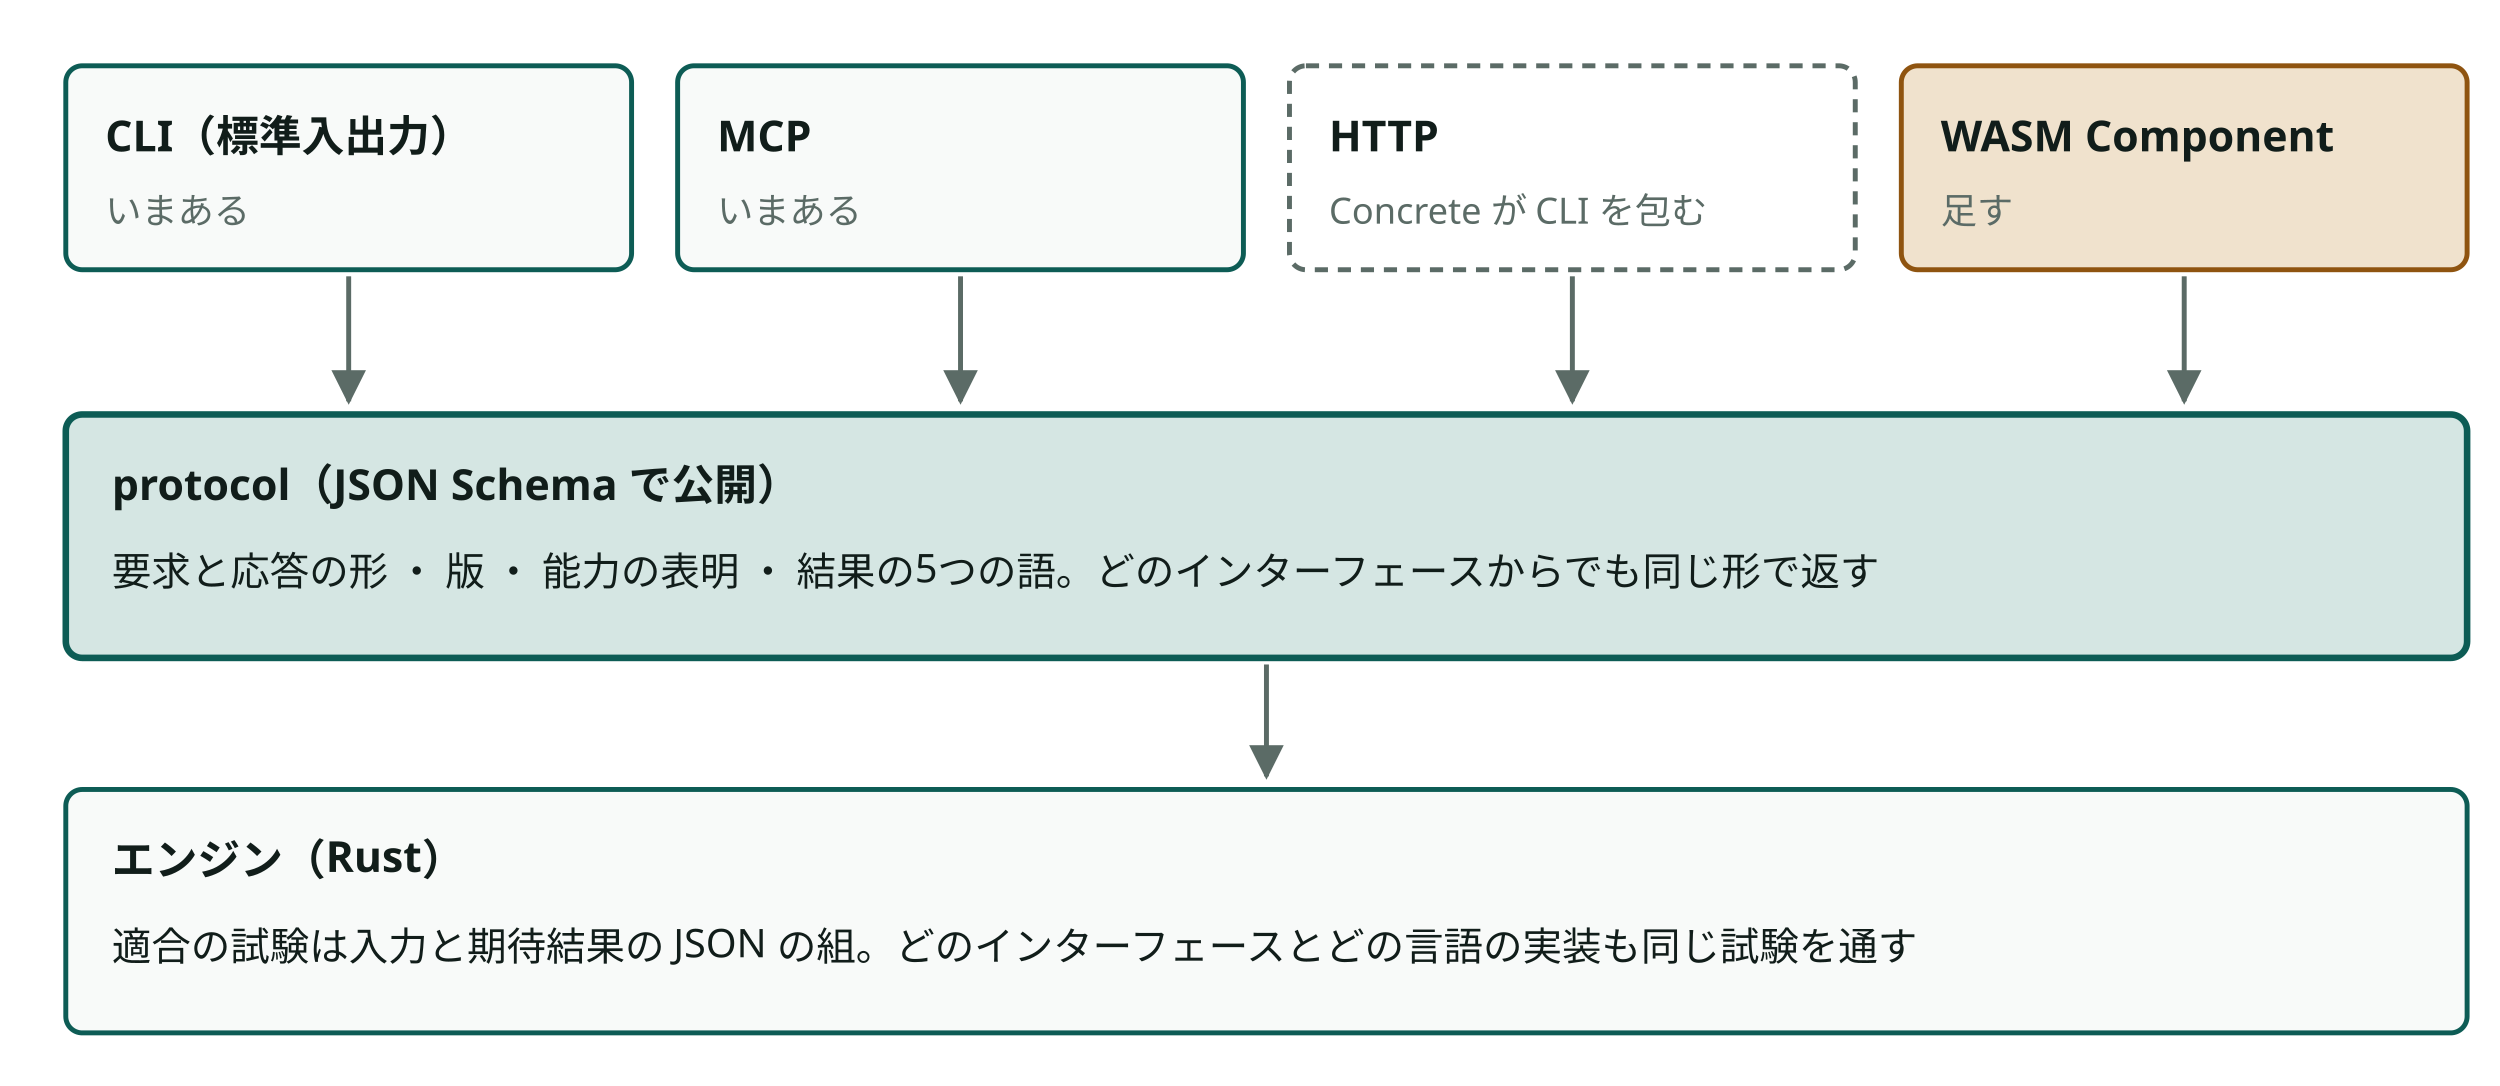
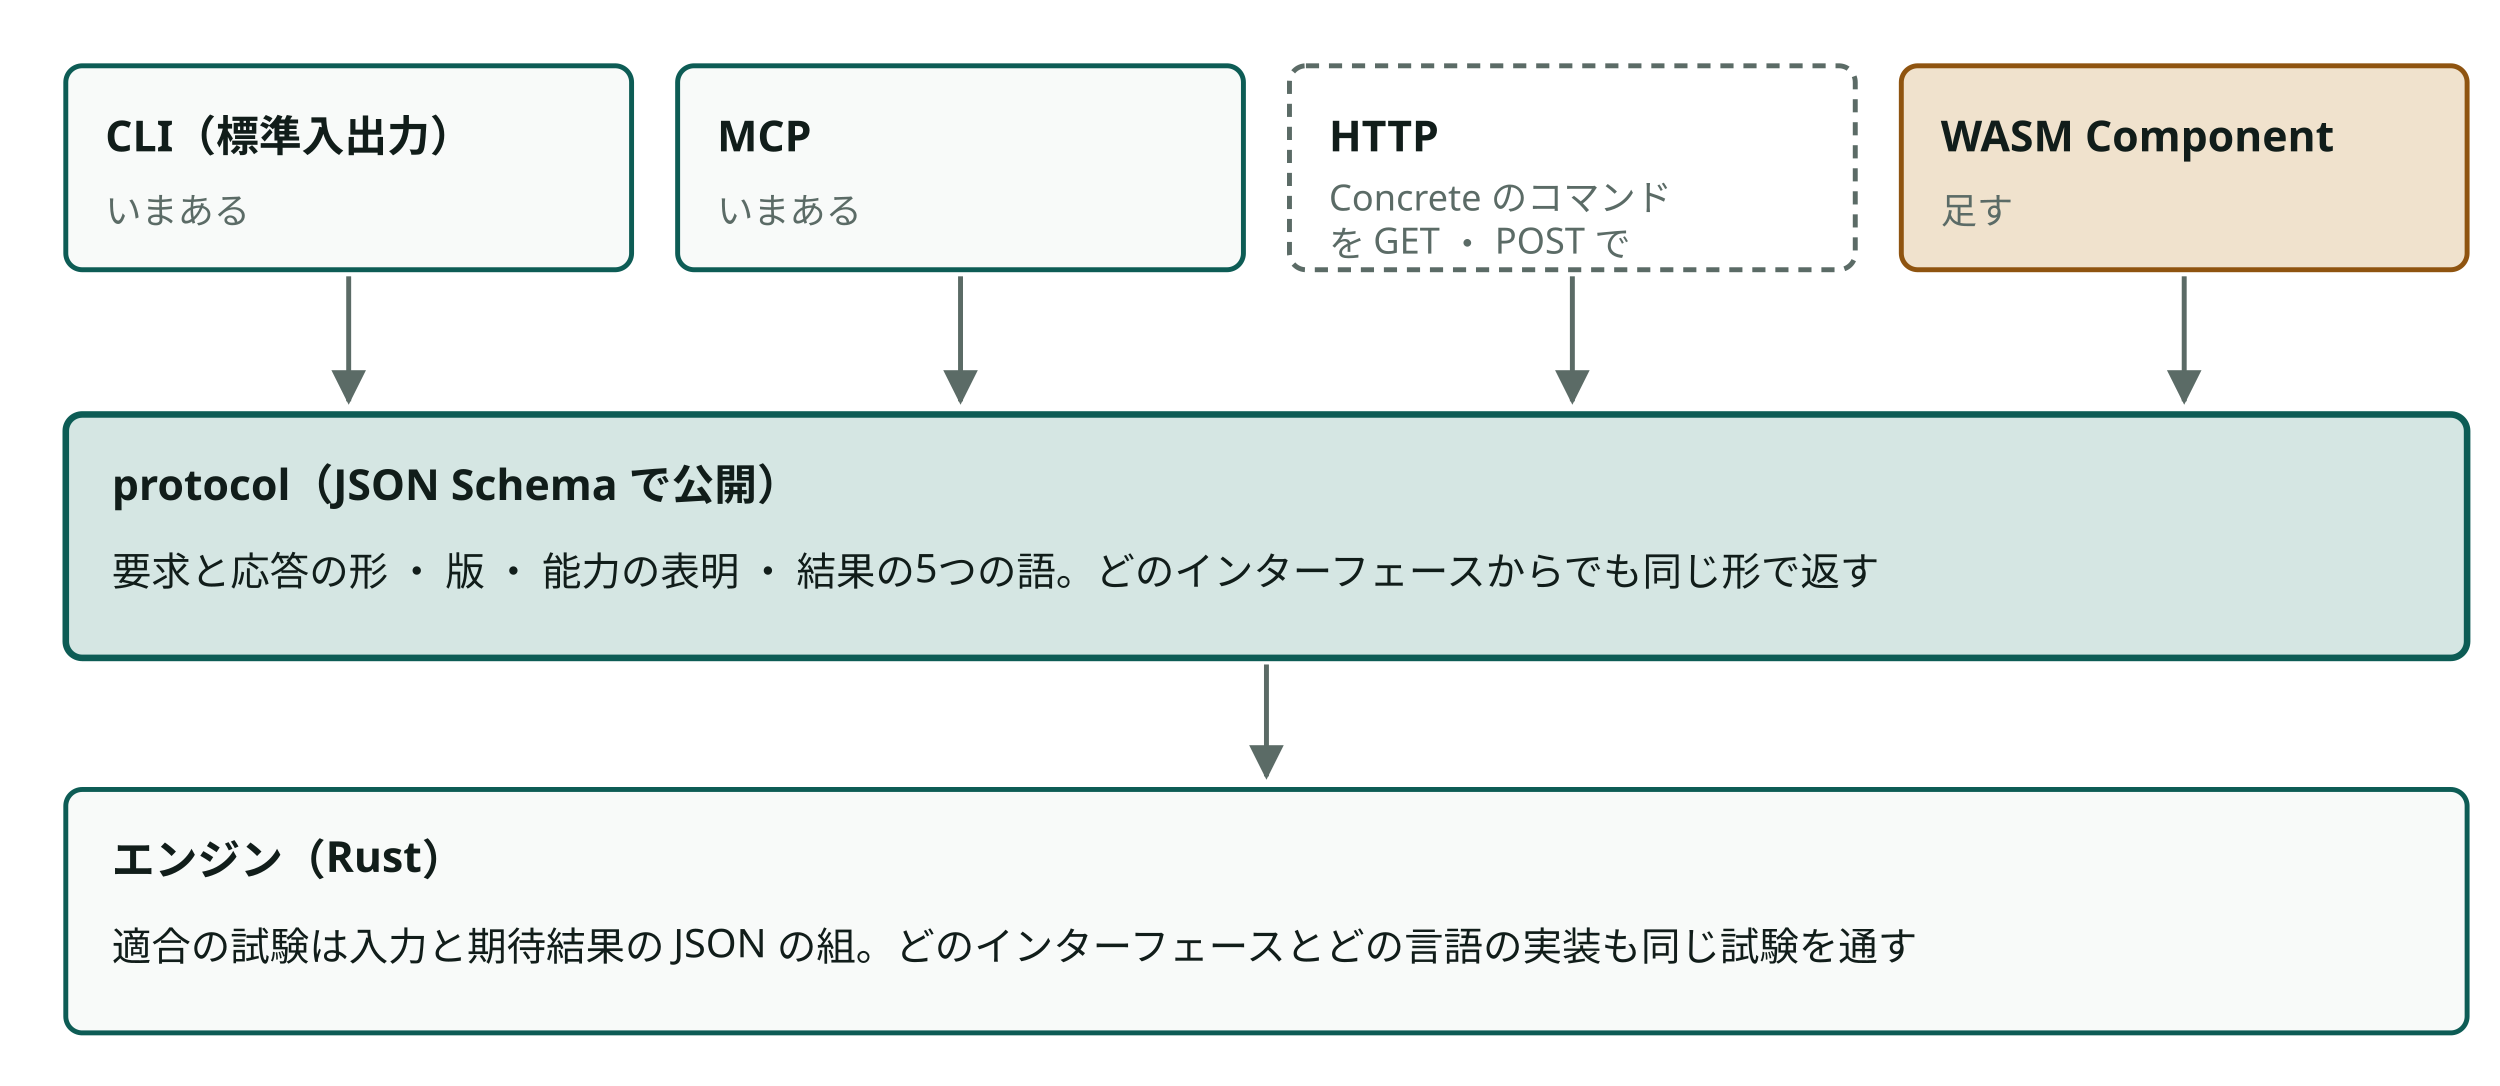
<svg viewBox="0 0 760 330" style="min-width:640px" role="img" aria-label="1つの protocol を、4つのインターフェースが同じ形で運ぶ" class="dsvg">
-   <style data-dsvg="dark">.dsvg .box{fill:var(--dsvg-box-fill,#F8FAF9);stroke:var(--dsvg-accent,#0D5C55)}.dsvg .title{fill:var(--dsvg-ink,#111D1A);font-size:13px;font-weight:700}.dsvg .note{fill:var(--dsvg-ink-soft,#5B6B66);font-size:11px}.dsvg .flow{stroke:var(--dsvg-ink-soft,#5B6B66)}.dsvg .boundary{stroke:var(--dsvg-ink-soft,#5B6B66)}.dsvg .box.warn{fill:var(--dsvg-warn-bg,#F0E2CD);stroke:var(--dsvg-warn,#8F5410)}.dsvg .box.focus{fill:var(--dsvg-accent-bg,#D5E6E3);stroke:var(--dsvg-accent,#0D5C55)}.dsvg .label{fill:var(--dsvg-ink,#111D1A);font-size:12px}.dsvg #dsvg-5cf4de33-arrow-5B6B66 path{fill:var(--dsvg-ink-soft,#5B6B66)}@media (prefers-color-scheme:dark){:root:not([data-theme="light"]) .dsvg,.dsvg:root:not([data-theme="light"]){--dsvg-box-fill:#16211E;--dsvg-accent:#6CC9B8;--dsvg-ink:#E6EEEB;--dsvg-ink-soft:#9DADA8;--dsvg-warn-bg:#33281A;--dsvg-warn:#D9A35F;--dsvg-accent-bg:#173330}}:root[data-theme="dark"] .dsvg{--dsvg-box-fill:#16211E;--dsvg-accent:#6CC9B8;--dsvg-ink:#E6EEEB;--dsvg-ink-soft:#9DADA8;--dsvg-warn-bg:#33281A;--dsvg-warn:#D9A35F;--dsvg-accent-bg:#173330}</style>
+   <style data-dsvg="dark">.dsvg .box{fill:var(--dsvg-box-fill,#F8FAF9);stroke:var(--dsvg-accent,#0D5C55)}.dsvg .title{fill:var(--dsvg-ink,#111D1A);font-size:13px;font-weight:700}.dsvg .note{fill:var(--dsvg-ink-soft,#5B6B66);font-size:11px}.dsvg .flow{stroke:var(--dsvg-ink-soft,#5B6B66)}.dsvg .boundary{stroke:var(--dsvg-ink-soft,#5B6B66)}.dsvg .box.warn{fill:var(--dsvg-warn-bg,#F0E2CD);stroke:var(--dsvg-warn,#8F5410)}.dsvg .box.focus{fill:var(--dsvg-accent-bg,#D5E6E3);stroke:var(--dsvg-accent,#0D5C55)}.dsvg .label{fill:var(--dsvg-ink,#111D1A);font-size:12px}.dsvg #dsvg-0f7822dc-arrow-5B6B66 path{fill:var(--dsvg-ink-soft,#5B6B66)}@media (prefers-color-scheme:dark){:root:not([data-theme="light"]) .dsvg,.dsvg:root:not([data-theme="light"]){--dsvg-box-fill:#16211E;--dsvg-accent:#6CC9B8;--dsvg-ink:#E6EEEB;--dsvg-ink-soft:#9DADA8;--dsvg-warn-bg:#33281A;--dsvg-warn:#D9A35F;--dsvg-accent-bg:#173330}}:root[data-theme="dark"] .dsvg{--dsvg-box-fill:#16211E;--dsvg-accent:#6CC9B8;--dsvg-ink:#E6EEEB;--dsvg-ink-soft:#9DADA8;--dsvg-warn-bg:#33281A;--dsvg-warn:#D9A35F;--dsvg-accent-bg:#173330}</style>
  <defs data-dsvg="marker">
-     <marker id="dsvg-5cf4de33-arrow-5B6B66" viewBox="0 0 10 10" refX="9" refY="5" markerWidth="7" markerHeight="7" orient="auto-start-reverse">
+     <marker id="dsvg-0f7822dc-arrow-5B6B66" viewBox="0 0 10 10" refX="9" refY="5" markerWidth="7" markerHeight="7" orient="auto-start-reverse">
      <path d="M0,0 L10,5 L0,10 z" fill="#5B6B66" />
    </marker>
  </defs>
  <rect class="box" x="20" y="20" width="172" height="62" fill="#F8FAF9" stroke="#0D5C55" stroke-width="1.5" rx="5" />
  <text class="title" x="32" y="46" font-family="Noto Sans JP, Hiragino Kaku Gothic ProN, sans-serif" font-size="13" font-weight="700" fill="#111D1A">CLI（標準入出力）</text>
  <text class="note" x="32" y="68" font-family="Noto Sans JP, Hiragino Kaku Gothic ProN, sans-serif" font-size="11" fill="#5B6B66">いまある</text>
-   <path class="flow" d="M106,84 V122" fill="none" stroke="#5B6B66" stroke-width="1.5" marker-end="url(#dsvg-5cf4de33-arrow-5B6B66)" />
+   <path class="flow" d="M106,84 V122" fill="none" stroke="#5B6B66" stroke-width="1.5" marker-end="url(#dsvg-0f7822dc-arrow-5B6B66)" />
  <rect class="box" x="206" y="20" width="172" height="62" fill="#F8FAF9" stroke="#0D5C55" stroke-width="1.5" rx="5" />
  <text class="title" x="218" y="46" font-family="Noto Sans JP, Hiragino Kaku Gothic ProN, sans-serif" font-size="13" font-weight="700" fill="#111D1A">MCP</text>
  <text class="note" x="218" y="68" font-family="Noto Sans JP, Hiragino Kaku Gothic ProN, sans-serif" font-size="11" fill="#5B6B66">いまある</text>
-   <path class="flow" d="M292,84 V122" fill="none" stroke="#5B6B66" stroke-width="1.5" marker-end="url(#dsvg-5cf4de33-arrow-5B6B66)" />
+   <path class="flow" d="M292,84 V122" fill="none" stroke="#5B6B66" stroke-width="1.5" marker-end="url(#dsvg-0f7822dc-arrow-5B6B66)" />
  <rect class="boundary" x="392" y="20" width="172" height="62" fill="none" stroke="#5B6B66" stroke-width="1.5" stroke-dasharray="4 3" rx="5" />
  <text class="title" x="404" y="46" font-family="Noto Sans JP, Hiragino Kaku Gothic ProN, sans-serif" font-size="13" font-weight="700" fill="#111D1A">HTTP</text>
-   <text class="note" x="404" y="68" font-family="Noto Sans JP, Hiragino Kaku Gothic ProN, sans-serif" font-size="11" fill="#5B6B66">Concrete が CLI を包む</text>
-   <path class="flow" d="M478,84 V122" fill="none" stroke="#5B6B66" stroke-width="1.5" marker-end="url(#dsvg-5cf4de33-arrow-5B6B66)" />
+   <text class="note" x="404" y="64" font-family="Noto Sans JP, Hiragino Kaku Gothic ProN, sans-serif" font-size="11" fill="#5B6B66">Concrete のコマンド</text>
+   <text class="note" x="404" y="78" font-family="Noto Sans JP, Hiragino Kaku Gothic ProN, sans-serif" font-size="11" fill="#5B6B66">を GET ・ POST で</text>
+   <path class="flow" d="M478,84 V122" fill="none" stroke="#5B6B66" stroke-width="1.5" marker-end="url(#dsvg-0f7822dc-arrow-5B6B66)" />
  <rect class="box warn" x="578" y="20" width="172" height="62" fill="#F0E2CD" stroke="#8F5410" stroke-width="1.5" rx="5" />
  <text class="title" x="590" y="46" font-family="Noto Sans JP, Hiragino Kaku Gothic ProN, sans-serif" font-size="13" font-weight="700" fill="#111D1A">WASM Component</text>
  <text class="note" x="590" y="68" font-family="Noto Sans JP, Hiragino Kaku Gothic ProN, sans-serif" font-size="11" fill="#5B6B66">足す</text>
-   <path class="flow" d="M664,84 V122" fill="none" stroke="#5B6B66" stroke-width="1.5" marker-end="url(#dsvg-5cf4de33-arrow-5B6B66)" />
+   <path class="flow" d="M664,84 V122" fill="none" stroke="#5B6B66" stroke-width="1.5" marker-end="url(#dsvg-0f7822dc-arrow-5B6B66)" />
  <rect class="box focus" x="20" y="126" width="730" height="74" fill="#D5E6E3" stroke="#0D5C55" stroke-width="2" rx="5" />
  <text class="title" x="34" y="152" font-family="Noto Sans JP, Hiragino Kaku Gothic ProN, sans-serif" font-size="13" font-weight="700" fill="#111D1A">protocol（JSON Schema で公開）</text>
  <text class="label" x="34" y="178" font-family="Noto Sans JP, Hiragino Kaku Gothic ProN, sans-serif" font-size="12" fill="#111D1A">要求と応答の形 ・ 版 ・ 能力の表明 ・ 結果の5つの語。どのインターフェースからでも同じ形で返す</text>
-   <path class="flow" d="M385,202 V236" fill="none" stroke="#5B6B66" stroke-width="1.5" marker-end="url(#dsvg-5cf4de33-arrow-5B6B66)" />
+   <path class="flow" d="M385,202 V236" fill="none" stroke="#5B6B66" stroke-width="1.5" marker-end="url(#dsvg-0f7822dc-arrow-5B6B66)" />
  <rect class="box" x="20" y="240" width="730" height="74" fill="#F8FAF9" stroke="#0D5C55" stroke-width="1.5" rx="5" />
  <text class="title" x="34" y="266" font-family="Noto Sans JP, Hiragino Kaku Gothic ProN, sans-serif" font-size="13" font-weight="700" fill="#111D1A">エンジン（Rust）</text>
  <text class="label" x="34" y="292" font-family="Noto Sans JP, Hiragino Kaku Gothic ProN, sans-serif" font-size="12" fill="#111D1A">適合の試験は入力と期待結果の JSON の組。どのインターフェースとどの言語の実装も同じ試験を通す</text>
</svg>
